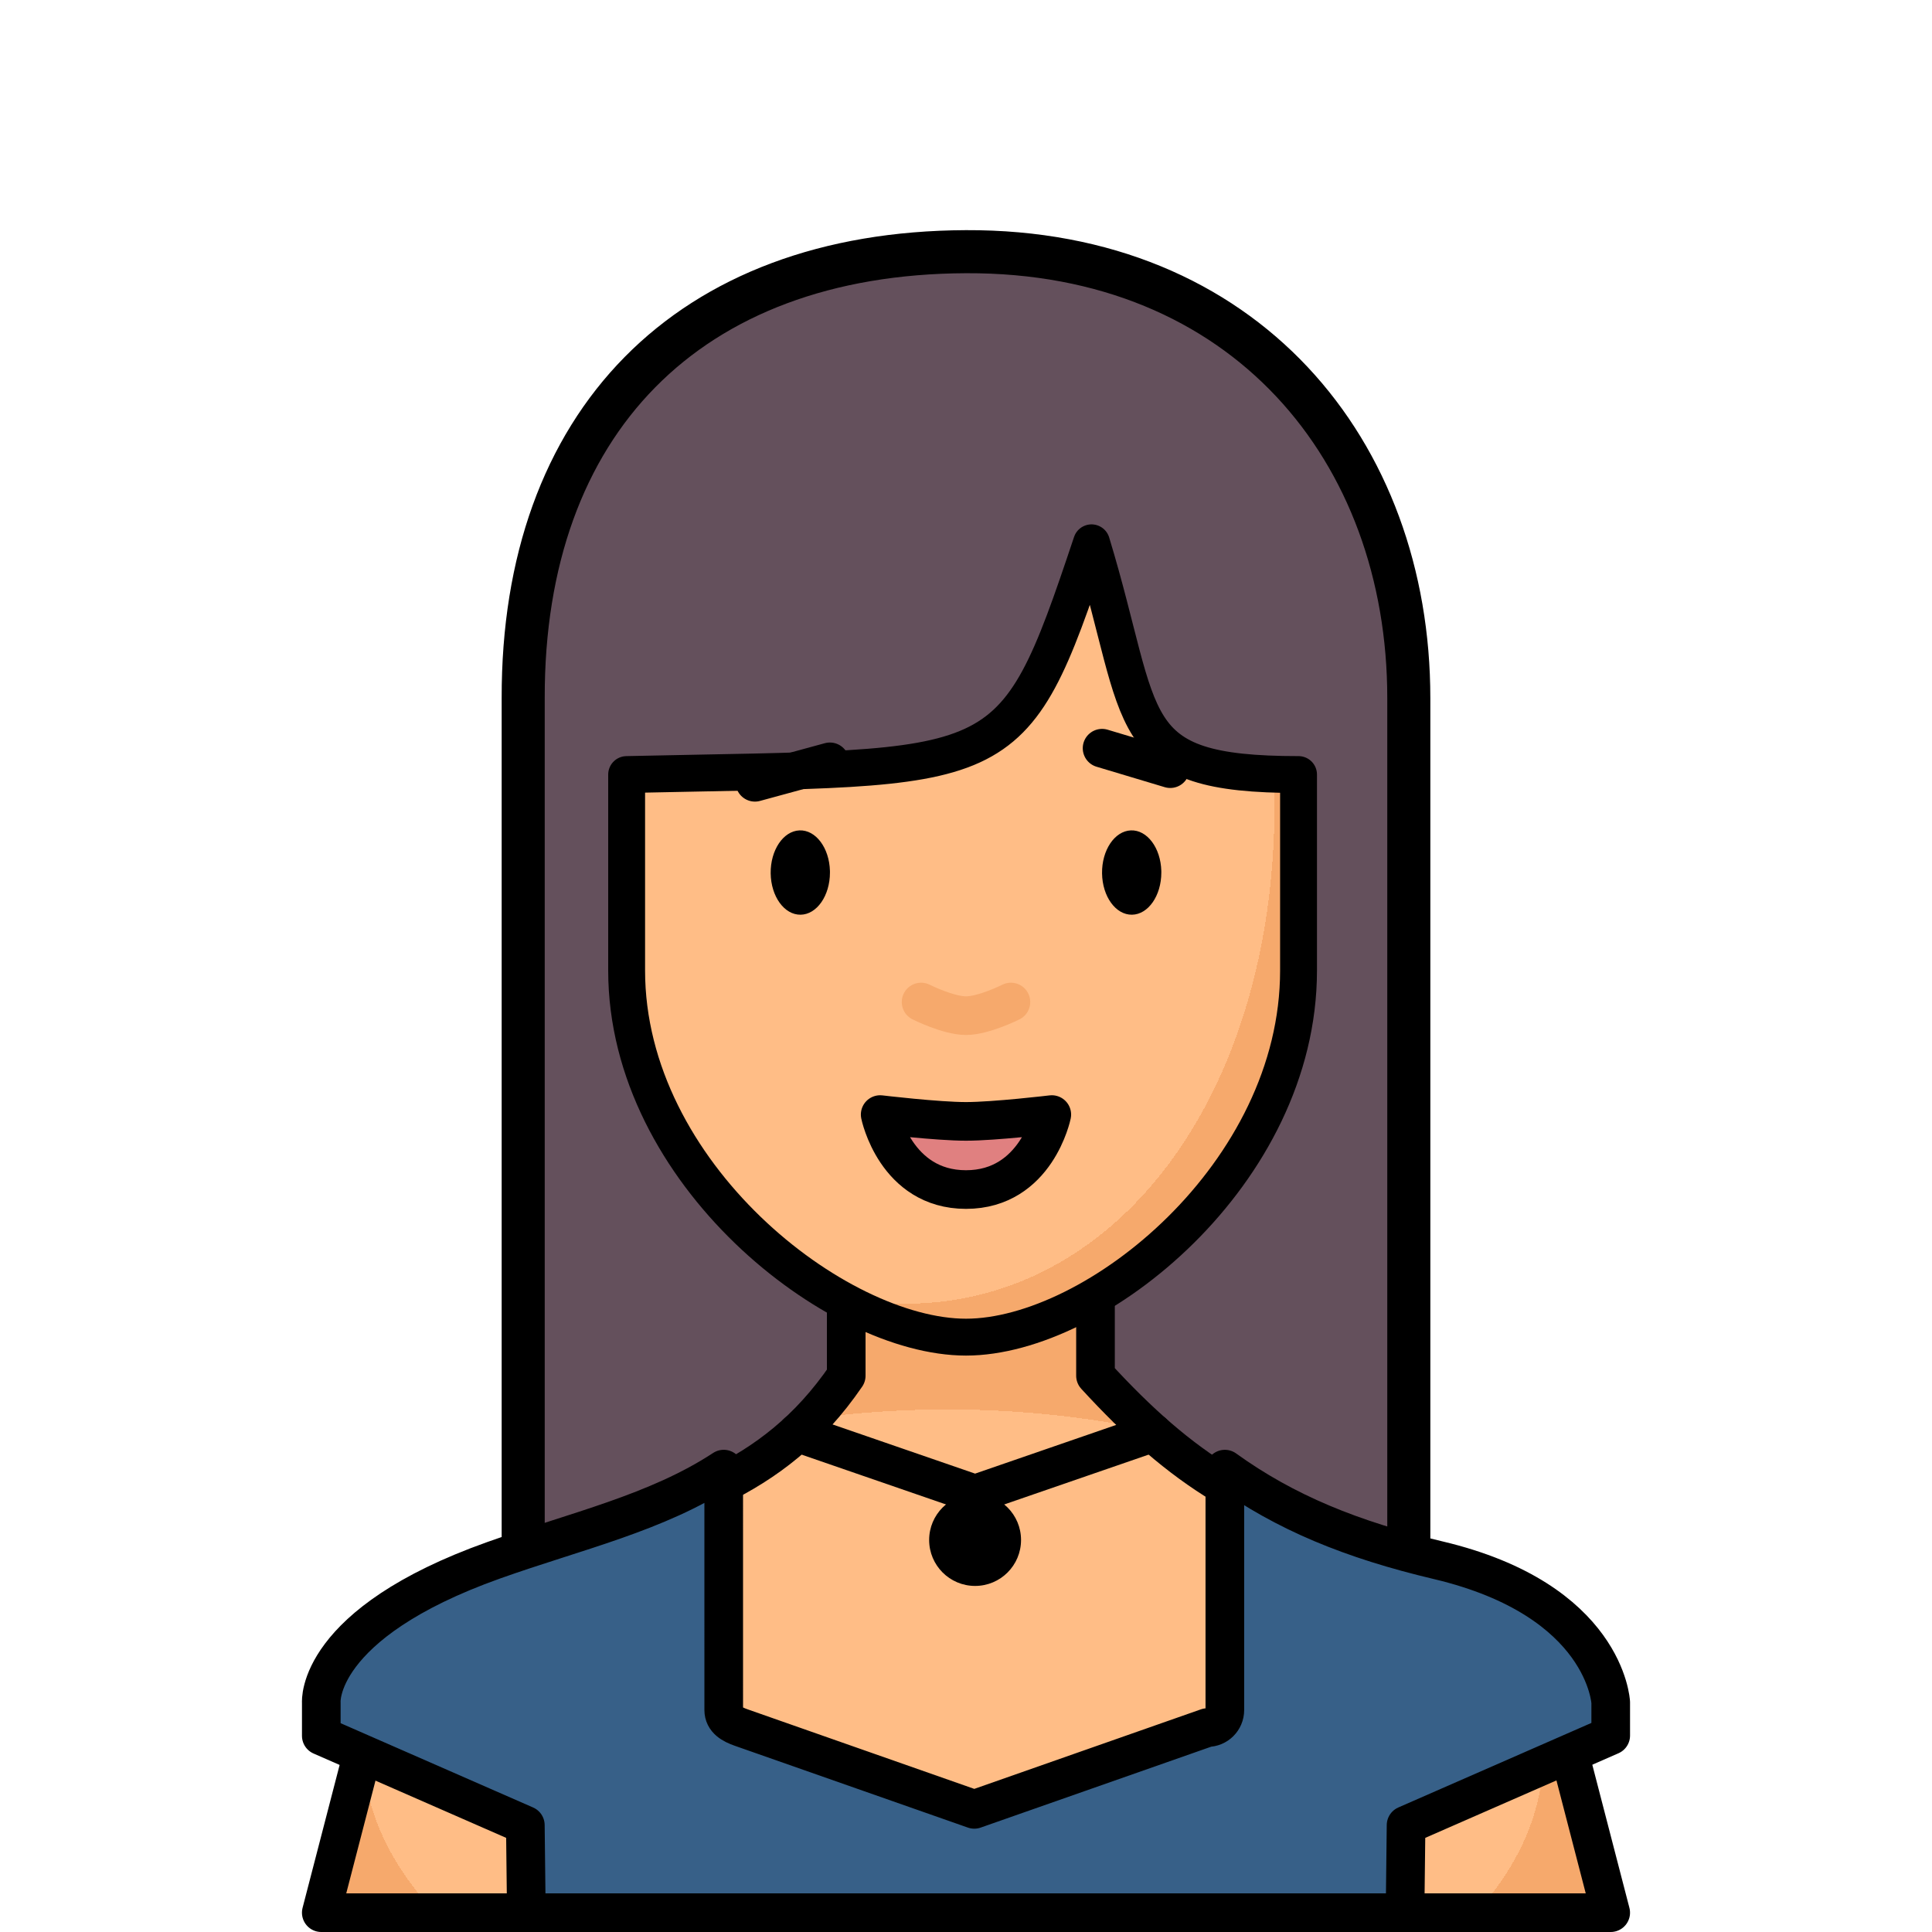
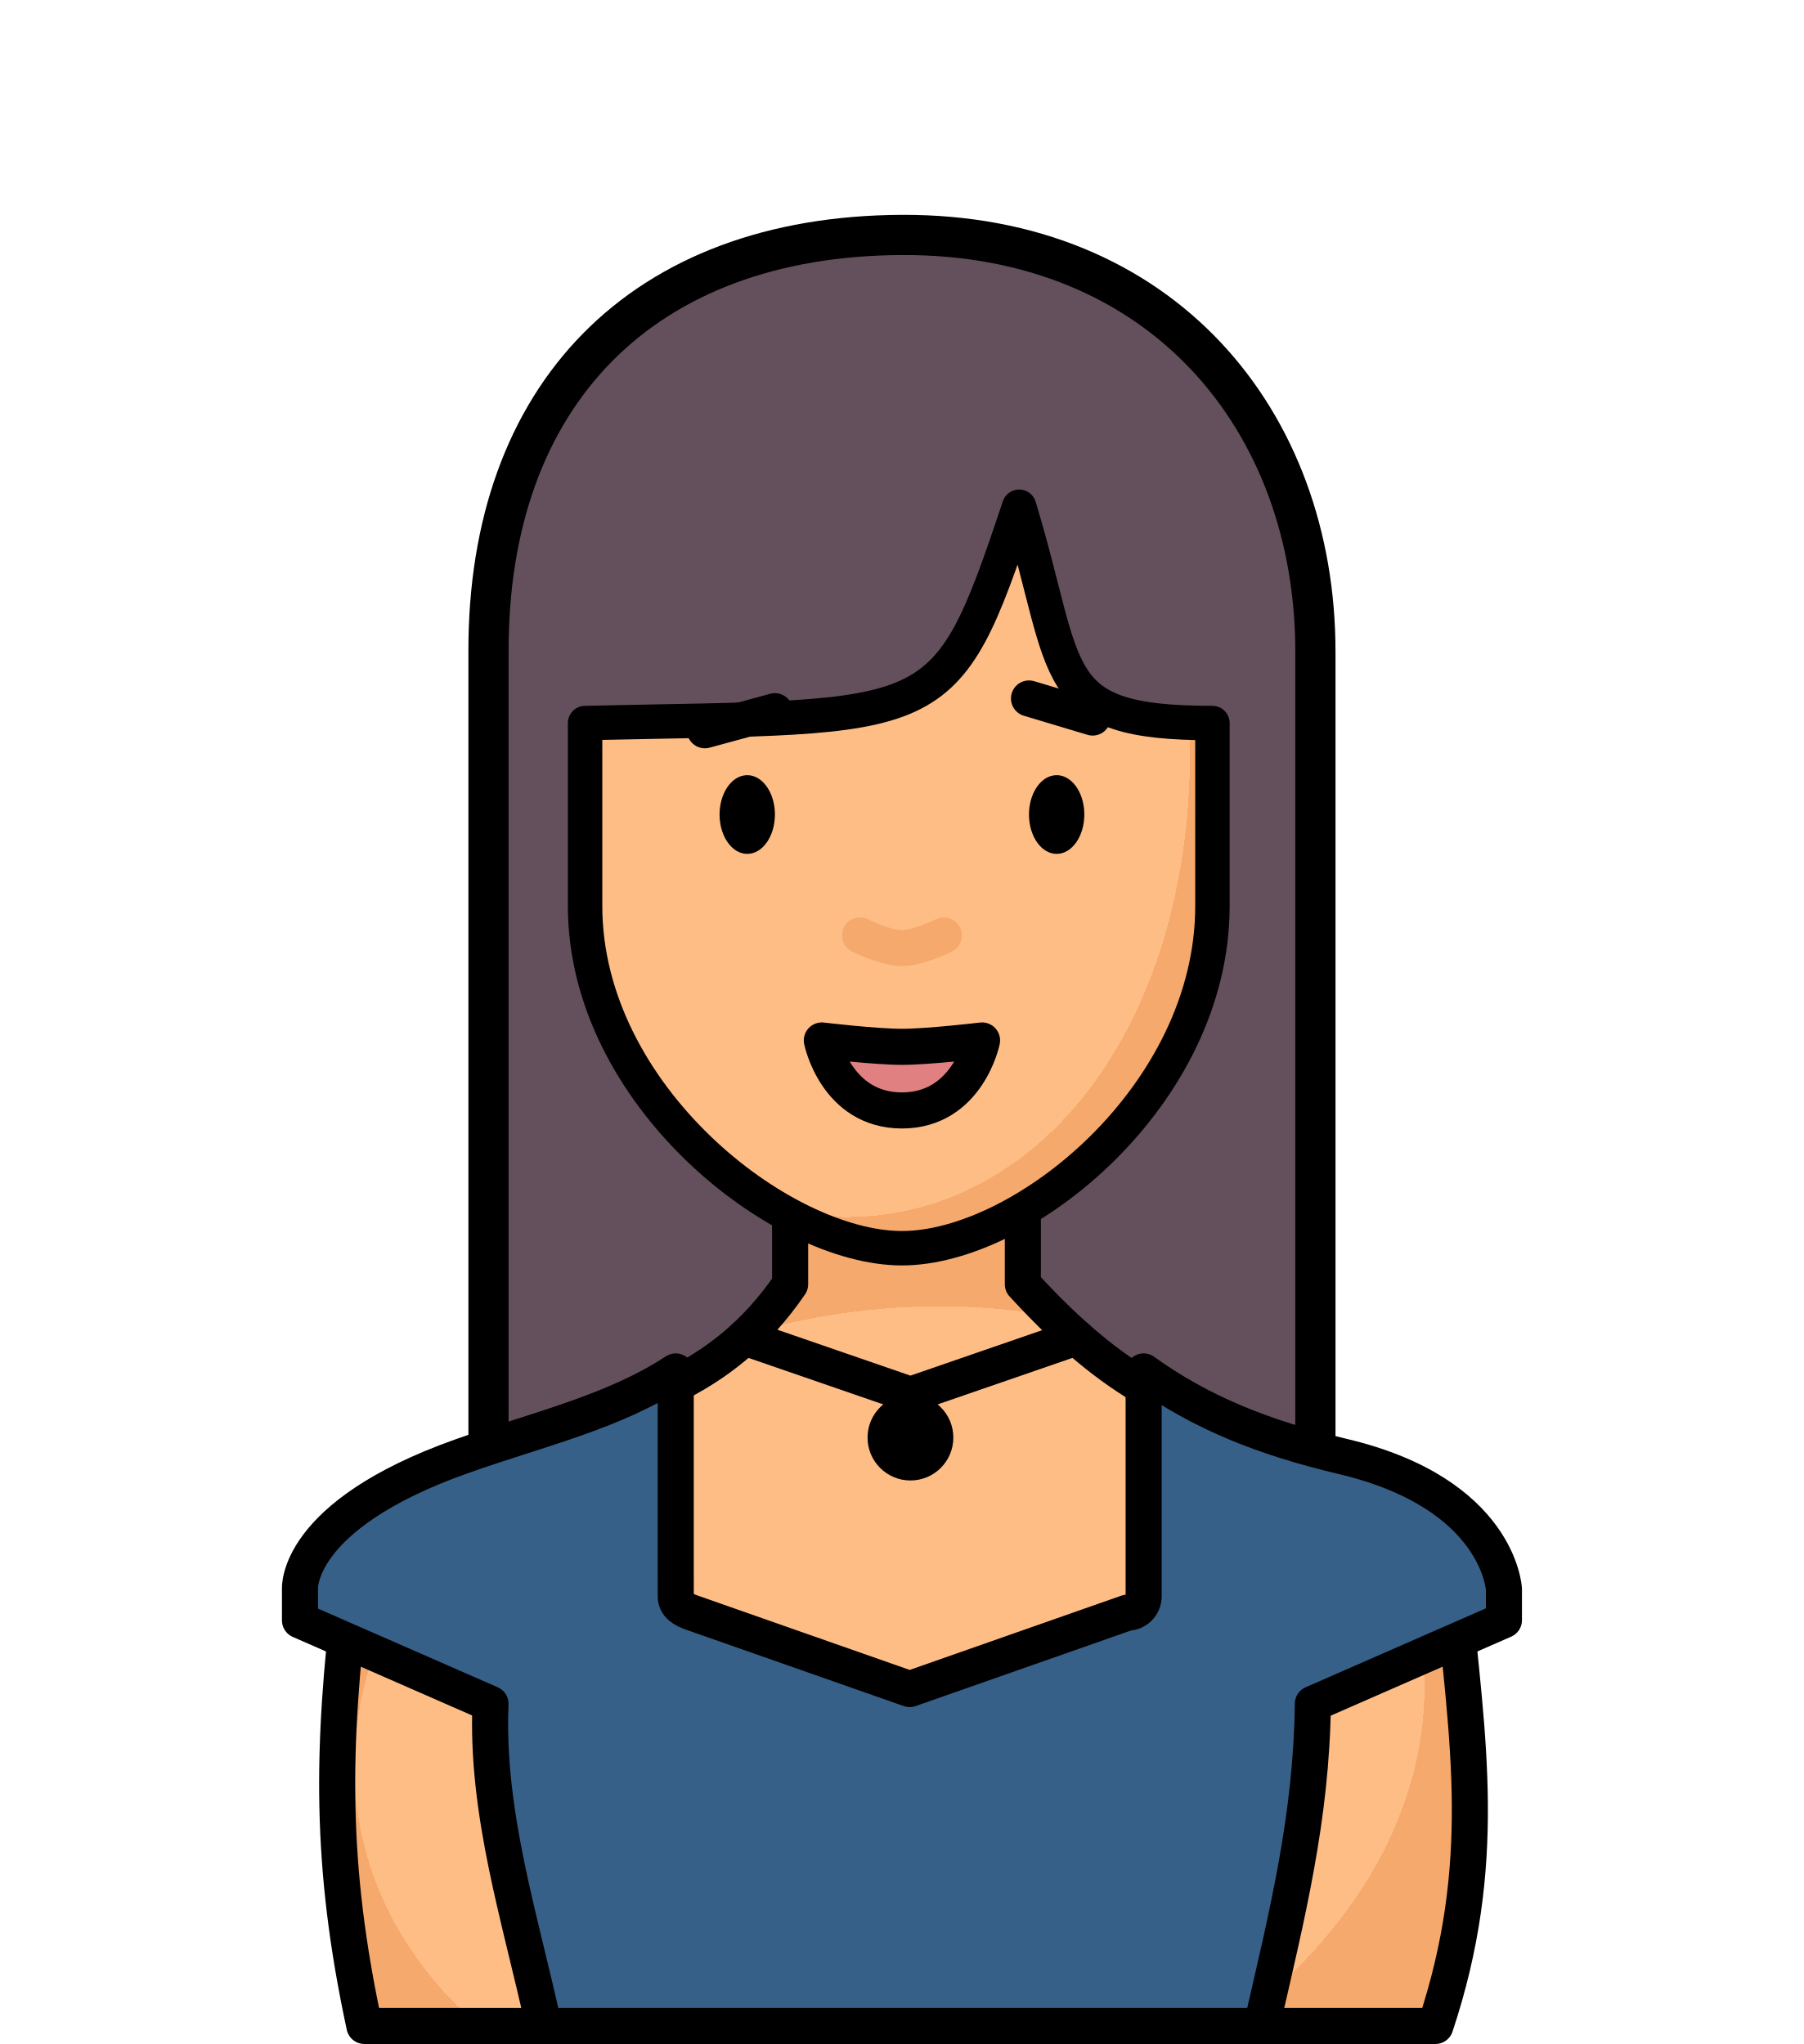
- <svg xmlns="http://www.w3.org/2000/svg" xmlns:ns2="http://www.openswatchbook.org/uri/2009/osb" xmlns:xlink="http://www.w3.org/1999/xlink" width="150mm" height="150mm" viewBox="0 0 150 150" version="1.1" id="svg3147">
+ <svg xmlns="http://www.w3.org/2000/svg" xmlns:ns2="http://www.openswatchbook.org/uri/2009/osb" xmlns:xlink="http://www.w3.org/1999/xlink" id="svg3147" version="1.1" viewBox="0 0 150 170" height="170mm" width="150mm">
  <defs id="defs3141">
-     <pattern patternUnits="userSpaceOnUse" width="8.713" height="7.611" patternTransform="translate(-2054.333,1959.279)" id="carreau-pt">
-       <rect style="fill:#800000;fill-opacity:1;stroke:none;stroke-width:1.086;stroke-linecap:round;stroke-linejoin:round;stroke-miterlimit:4;stroke-dasharray:none;stop-color:#000000" id="rect119919" width="8.713" height="7.611" x="-2.2737368e-13" y="6.2746067e-06" />
-       <path style="fill:#800000;stroke:#c11a1a;stroke-width:1.81;stroke-linecap:butt;stroke-linejoin:miter;stroke-miterlimit:4;stroke-dasharray:none;stroke-opacity:1" d="M 3.075,7.611 V 0" id="path119921" />
-       <path style="fill:#c11a1a;fill-opacity:1;stroke:#c11a1a;stroke-width:1.81;stroke-linecap:butt;stroke-linejoin:miter;stroke-miterlimit:4;stroke-dasharray:none;stroke-opacity:1" d="M 1.3287401e-5,4.79 H 8.713" id="path119923" />
+     <pattern id="carreau-pt" patternTransform="translate(-2054.333,1959.279)" height="7.611" width="8.713" patternUnits="userSpaceOnUse">
+       <rect y="6.2746067e-06" x="-2.2737368e-13" height="7.611" width="8.713" id="rect119919" style="fill:#800000;fill-opacity:1;stroke:none;stroke-width:1.086;stroke-linecap:round;stroke-linejoin:round;stroke-miterlimit:4;stroke-dasharray:none;stop-color:#000000" />
+       <path id="path119921" d="M 3.075,7.611 V 0" style="fill:#800000;stroke:#c11a1a;stroke-width:1.81;stroke-linecap:butt;stroke-linejoin:miter;stroke-miterlimit:4;stroke-dasharray:none;stroke-opacity:1" />
+       <path id="path119923" d="M 1.3287401e-5,4.79 H 8.713" style="fill:#c11a1a;fill-opacity:1;stroke:#c11a1a;stroke-width:1.81;stroke-linecap:butt;stroke-linejoin:miter;stroke-miterlimit:4;stroke-dasharray:none;stroke-opacity:1" />
    </pattern>
-     <pattern patternUnits="userSpaceOnUse" width="85" height="85" patternTransform="translate(-1862,1832)" id="pattern115842">
-       <rect style="fill:#800000;fill-opacity:1;stroke:none;stroke-width:11.339;stroke-linecap:round;stroke-linejoin:round;stroke-miterlimit:4;stroke-dasharray:none;stop-color:#000000" id="rect104700" width="85" height="85" x="3.4178149e-05" y="0" />
-       <path style="fill:#800000;stroke:#c11a1a;stroke-width:18.898;stroke-linecap:butt;stroke-linejoin:miter;stroke-miterlimit:4;stroke-dasharray:none;stroke-opacity:1" d="M 30,85 V 1.0187008e-5" id="path104779" />
-       <path style="fill:#c11a1a;fill-opacity:1;stroke:#c11a1a;stroke-width:18.898;stroke-linecap:butt;stroke-linejoin:miter;stroke-miterlimit:4;stroke-dasharray:none;stroke-opacity:1" d="M 0,53.5 H 85" id="path107256" />
+     <pattern id="pattern115842" patternTransform="translate(-1862,1832)" height="85" width="85" patternUnits="userSpaceOnUse">
+       <rect y="0" x="3.4178149e-05" height="85" width="85" id="rect104700" style="fill:#800000;fill-opacity:1;stroke:none;stroke-width:11.339;stroke-linecap:round;stroke-linejoin:round;stroke-miterlimit:4;stroke-dasharray:none;stop-color:#000000" />
+       <path id="path104779" d="M 30,85 V 1.0187008e-5" style="fill:#800000;stroke:#c11a1a;stroke-width:18.898;stroke-linecap:butt;stroke-linejoin:miter;stroke-miterlimit:4;stroke-dasharray:none;stroke-opacity:1" />
+       <path id="path107256" d="M 0,53.5 H 85" style="fill:#c11a1a;fill-opacity:1;stroke:#c11a1a;stroke-width:18.898;stroke-linecap:butt;stroke-linejoin:miter;stroke-miterlimit:4;stroke-dasharray:none;stroke-opacity:1" />
    </pattern>
-     <pattern id="carreau-vert" patternTransform="translate(-4914.837,100.0675)" height="8.541" width="9.515" patternUnits="userSpaceOnUse">
-       <rect style="color:#000000;overflow:visible;fill:url(#linearGradient4920);fill-opacity:1;stroke:#3d662c;stroke-width:1.355;stroke-linecap:square;stroke-linejoin:miter;stroke-miterlimit:4;stroke-dasharray:none;stroke-opacity:1;stop-color:#000000" id="rect4918" width="8.16" height="7.186" x="0.678" y="0.678" />
+     <pattern patternUnits="userSpaceOnUse" width="9.515" height="8.541" patternTransform="translate(-4914.837,100.0675)" id="carreau-vert">
+       <rect y="0.678" x="0.678" height="7.186" width="8.16" id="rect4918" style="color:#000000;overflow:visible;fill:url(#linearGradient4920);fill-opacity:1;stroke:#3d662c;stroke-width:1.355;stroke-linecap:square;stroke-linejoin:miter;stroke-miterlimit:4;stroke-dasharray:none;stroke-opacity:1;stop-color:#000000" />
    </pattern>
-     <linearGradient y2="37.991" x2="-1234.215" y1="37.991" x1="-1248.374" gradientTransform="matrix(0.9627156,0,0,0.8477387,1201.063,-26.7992)" gradientUnits="userSpaceOnUse" id="linearGradient4920" xlink:href="#linearGradient4905" />
-     <linearGradient ns2:paint="solid" id="linearGradient4905">
-       <stop id="stop4903" offset="0" style="stop-color:#3f9320;stop-opacity:1;" />
+     <linearGradient xlink:href="#linearGradient4905" id="linearGradient4920" gradientUnits="userSpaceOnUse" gradientTransform="matrix(0.9627156,0,0,0.8477387,1201.063,-26.7992)" x1="-1248.374" y1="37.991" x2="-1234.215" y2="37.991" />
+     <linearGradient id="linearGradient4905" ns2:paint="solid">
+       <stop style="stop-color:#3f9320;stop-opacity:1;" offset="0" id="stop4903" />
    </linearGradient>
-     <pattern id="pattern115842-0-4" patternTransform="translate(-1862,1832)" height="85" width="85" patternUnits="userSpaceOnUse">
-       <rect y="0" x="3.4178149e-05" height="85" width="85" id="rect104700-3-5" style="fill:#800000;fill-opacity:1;stroke:none;stroke-width:11.339;stroke-linecap:round;stroke-linejoin:round;stroke-miterlimit:4;stroke-dasharray:none;stop-color:#000000" />
-       <path id="path104779-9-5" d="M 30,85 V 1.0187008e-5" style="fill:#800000;stroke:#c11a1a;stroke-width:18.898;stroke-linecap:butt;stroke-linejoin:miter;stroke-miterlimit:4;stroke-dasharray:none;stroke-opacity:1" />
-       <path id="path107256-5-6" d="M 0,53.5 H 85" style="fill:#c11a1a;fill-opacity:1;stroke:#c11a1a;stroke-width:18.898;stroke-linecap:butt;stroke-linejoin:miter;stroke-miterlimit:4;stroke-dasharray:none;stroke-opacity:1" />
+     <pattern patternUnits="userSpaceOnUse" width="85" height="85" patternTransform="translate(-1862,1832)" id="pattern115842-0-4">
+       <rect style="fill:#800000;fill-opacity:1;stroke:none;stroke-width:11.339;stroke-linecap:round;stroke-linejoin:round;stroke-miterlimit:4;stroke-dasharray:none;stop-color:#000000" id="rect104700-3-5" width="85" height="85" x="3.4178149e-05" y="0" />
+       <path style="fill:#800000;stroke:#c11a1a;stroke-width:18.898;stroke-linecap:butt;stroke-linejoin:miter;stroke-miterlimit:4;stroke-dasharray:none;stroke-opacity:1" d="M 30,85 V 1.0187008e-5" id="path104779-9-5" />
+       <path style="fill:#c11a1a;fill-opacity:1;stroke:#c11a1a;stroke-width:18.898;stroke-linecap:butt;stroke-linejoin:miter;stroke-miterlimit:4;stroke-dasharray:none;stroke-opacity:1" d="M 0,53.5 H 85" id="path107256-5-6" />
    </pattern>
-     <radialGradient gradientUnits="userSpaceOnUse" gradientTransform="matrix(0.3312309,0.00270806,-0.00156891,0.1918979,-1251.872,-476.736)" r="195.663" fy="602.332" fx="-391.231" cy="602.332" cx="-391.231" id="radialGradient23876-7-7-45" xlink:href="#linearGradient853" />
+     <radialGradient xlink:href="#linearGradient853" id="radialGradient23876-7-7-45" cx="-391.285" cy="631.73" fx="-391.285" fy="631.73" r="195.663" gradientTransform="matrix(0.3182716,-0.05948973,0.04594223,0.2457922,-1286.921,-533.1078)" gradientUnits="userSpaceOnUse" />
    <linearGradient id="linearGradient853">
-       <stop style="stop-color:#ffbd86;stop-opacity:1;" offset="0" id="stop849" />
-       <stop id="stop859" offset="0.707" style="stop-color:#ffbd86;stop-opacity:1" />
-       <stop id="stop857" offset="0.707" style="stop-color:#f6a96c;stop-opacity:1" />
-       <stop style="stop-color:#f6a96c;stop-opacity:1" offset="1" id="stop851" />
+       <stop id="stop849" offset="0" style="stop-color:#ffbd86;stop-opacity:1;" />
+       <stop style="stop-color:#ffbd86;stop-opacity:1" offset="0.707" id="stop859" />
+       <stop style="stop-color:#f6a96c;stop-opacity:1" offset="0.707" id="stop857" />
+       <stop id="stop851" offset="1" style="stop-color:#f6a96c;stop-opacity:1" />
    </linearGradient>
-     <radialGradient gradientUnits="userSpaceOnUse" gradientTransform="matrix(1.544547,-0.2697189,0.4544362,2.159023,-1127.279,-812.6327)" r="29.964" fy="144.489" fx="-213.612" cy="144.489" cx="-213.612" id="radialGradient1872-12-2-7" xlink:href="#linearGradient853" />
+     <radialGradient xlink:href="#linearGradient853" id="radialGradient1872-12-2-7" cx="-213.612" cy="144.489" fx="-213.612" fy="144.489" r="29.964" gradientTransform="matrix(1.544547,-0.2697189,0.4544362,2.159023,-1127.279,-812.6327)" gradientUnits="userSpaceOnUse" />
  </defs>
  <g id="layer1">
-     <g style="mix-blend-mode:normal" transform="translate(1456.395,498.1882)" id="g49948">
-       <path d="m -1381.395,-478.648 c 21.628,-0.089 34.379,15.457 34.379,34.657 v 74.83 c 0,9.6 -15.333,14.61 -34.379,14.61 -19.046,0 -34.379,-5.01 -34.379,-14.61 v -74.83 c -0.046,-21.343 12.751,-34.568 34.379,-34.657 z" style="fill:#64505c;fill-opacity:1;stroke:#000000;stroke-width:3.343;stroke-linecap:round;stroke-linejoin:round;stop-color:#000000" id="rect59634-2-1" />
-       <path d="m -1390.694,-405.702 v 14.325 c -5.824,8.507 -13.3,9.956 -22.603,13.267 -13.88,4.94 -13.921,12.097 -13.921,12.097 l -4.233,16.325 h 100.111 l -4.233,-16.325 c 0,0 -0.371,-9.014 -13.392,-12.097 -10.082,-2.387 -15.661,-5.952 -22.376,-13.267 v -14.325 z" style="fill:url(#radialGradient23876-7-7-45);fill-opacity:1;stroke:#000000;stroke-width:3;stroke-linecap:round;stroke-linejoin:round;stroke-miterlimit:4;stroke-dasharray:none;stroke-opacity:1;stop-color:#000000" id="rect8920-7-7-3" />
-       <path d="m -1355.577,-438.052 v 15.215 c 0,15.769 -15.764,28.464 -25.818,28.464 -10.054,0 -26.348,-12.695 -26.348,-28.464 v -15.215 c 29.652,-0.659 29.861,0.676 36.094,-17.992 4.242,13.967 2.184,17.992 16.072,17.992 z" style="fill:url(#radialGradient1872-12-2-7);stroke:#000000;stroke-width:2.863;stroke-linecap:round;stroke-linejoin:round;stop-color:#000000" id="rect1621-2-7-3" />
-       <path id="path2252-4-3-8-1" d="m -1384.882,-420.391 c 0,0 2.103,1.058 3.487,1.058 1.384,0 3.487,-1.058 3.487,-1.058" style="fill:#000000;fill-opacity:0;stroke:#f6a96c;stroke-width:3;stroke-linecap:round;stroke-linejoin:miter;stroke-miterlimit:4;stroke-dasharray:none;stroke-opacity:1" />
-       <g transform="translate(-1171.659,-571.5935)" id="g2407-9-6-1">
-         <path d="m -220.299,141.149 a 2.301,3.274 0 0 1 -2.279,3.274 2.301,3.274 0 0 1 -2.323,-3.21 2.301,3.274 0 0 1 2.234,-3.336 2.301,3.274 0 0 1 2.367,3.145" style="color:#000000;overflow:visible;fill:#000000;fill-opacity:1;stroke:none;stroke-width:3;stroke-linecap:round;stroke-linejoin:round;stroke-miterlimit:4;stroke-dasharray:none;stroke-opacity:1;stop-color:#000000" id="path984-6-7-6-6" />
-         <path d="m -194.571,141.149 a 2.301,3.274 0 0 1 -2.279,3.274 2.301,3.274 0 0 1 -2.323,-3.21 2.301,3.274 0 0 1 2.234,-3.336 2.301,3.274 0 0 1 2.367,3.145" id="path984-3-2-83-3-5" style="color:#000000;overflow:visible;fill:#000000;fill-opacity:1;stroke:none;stroke-width:3;stroke-linecap:round;stroke-linejoin:round;stroke-miterlimit:4;stroke-dasharray:none;stroke-opacity:1;stop-color:#000000" />
+     <g id="g49948" transform="translate(1456.395,498.1882)" style="mix-blend-mode:normal">
+       <path id="rect59634-2-1" style="fill:#64505c;fill-opacity:1;stroke:#000000;stroke-width:3.343;stroke-linecap:round;stroke-linejoin:round;stop-color:#000000" d="m -1381.395,-478.648 c 21.628,-0.089 34.379,15.457 34.379,34.657 v 74.83 c 0,9.6 -15.333,14.61 -34.379,14.61 -19.046,0 -34.379,-5.01 -34.379,-14.61 v -74.83 c -0.046,-21.343 12.751,-34.568 34.379,-34.657 z" />
+       <path id="rect8920-7-7-3" style="fill:url(#radialGradient23876-7-7-45);fill-opacity:1;stroke:#000000;stroke-width:3;stroke-linecap:round;stroke-linejoin:round;stroke-miterlimit:4;stroke-dasharray:none;stroke-opacity:1;stop-color:#000000" d="m -1390.694,-405.702 v 14.325 c -5.824,8.507 -13.3,9.956 -22.603,13.267 -13.88,4.94 -13.921,12.097 -13.921,12.097 -1.604,13.259 -1.755,22.931 1.124,36.325 h 89.055 c 4.489,-13.47 2.664,-23.715 1.465,-36.325 0,0 -0.371,-9.014 -13.392,-12.097 -10.082,-2.387 -15.661,-5.952 -22.376,-13.267 v -14.325 z" />
+       <path id="rect1621-2-7-3" style="fill:url(#radialGradient1872-12-2-7);stroke:#000000;stroke-width:2.863;stroke-linecap:round;stroke-linejoin:round;stop-color:#000000" d="m -1355.577,-438.052 v 15.215 c 0,15.769 -15.764,28.464 -25.818,28.464 -10.054,0 -26.348,-12.695 -26.348,-28.464 v -15.215 c 29.652,-0.659 29.861,0.676 36.094,-17.992 4.242,13.967 2.184,17.992 16.072,17.992 z" />
+       <path style="fill:#000000;fill-opacity:0;stroke:#f6a96c;stroke-width:3;stroke-linecap:round;stroke-linejoin:miter;stroke-miterlimit:4;stroke-dasharray:none;stroke-opacity:1" d="m -1384.882,-420.391 c 0,0 2.103,1.058 3.487,1.058 1.384,0 3.487,-1.058 3.487,-1.058" id="path2252-4-3-8-1" />
+       <g id="g2407-9-6-1" transform="translate(-1171.659,-571.5935)">
+         <path id="path984-6-7-6-6" style="color:#000000;overflow:visible;fill:#000000;fill-opacity:1;stroke:none;stroke-width:3;stroke-linecap:round;stroke-linejoin:round;stroke-miterlimit:4;stroke-dasharray:none;stroke-opacity:1;stop-color:#000000" d="m -220.299,141.149 a 2.301,3.274 0 0 1 -2.279,3.274 2.301,3.274 0 0 1 -2.323,-3.21 2.301,3.274 0 0 1 2.234,-3.336 2.301,3.274 0 0 1 2.367,3.145" />
+         <path style="color:#000000;overflow:visible;fill:#000000;fill-opacity:1;stroke:none;stroke-width:3;stroke-linecap:round;stroke-linejoin:round;stroke-miterlimit:4;stroke-dasharray:none;stroke-opacity:1;stop-color:#000000" id="path984-3-2-83-3-5" d="m -194.571,141.149 a 2.301,3.274 0 0 1 -2.279,3.274 2.301,3.274 0 0 1 -2.323,-3.21 2.301,3.274 0 0 1 2.234,-3.336 2.301,3.274 0 0 1 2.367,3.145" />
      </g>
-       <g transform="translate(-1184.958,-555.6989)" id="g66903-7-9-63">
-         <path id="path66722-7-7-764" d="m -185.872,115.602 5.292,1.587" style="fill:none;stroke:#000000;stroke-width:3;stroke-linecap:round;stroke-linejoin:round;stroke-miterlimit:4;stroke-dasharray:none;stroke-opacity:1" />
-         <path id="path66722-1-0-3-3" d="m -212.824,118.247 5.821,-1.587" style="fill:none;stroke:#000000;stroke-width:3;stroke-linecap:round;stroke-linejoin:round;stroke-miterlimit:4;stroke-dasharray:none;stroke-opacity:1" />
+       <g id="g66903-7-9-63" transform="translate(-1184.958,-555.6989)">
+         <path style="fill:none;stroke:#000000;stroke-width:3;stroke-linecap:round;stroke-linejoin:round;stroke-miterlimit:4;stroke-dasharray:none;stroke-opacity:1" d="m -185.872,115.602 5.292,1.587" id="path66722-7-7-764" />
+         <path style="fill:none;stroke:#000000;stroke-width:3;stroke-linecap:round;stroke-linejoin:round;stroke-miterlimit:4;stroke-dasharray:none;stroke-opacity:1" d="m -212.824,118.247 5.821,-1.587" id="path66722-1-0-3-3" />
      </g>
-       <path id="path2252-8-9-7-0-6-6" d="m -1374.734,-411.653 c 0,0 -1.183,5.821 -6.662,5.821 -5.479,0 -6.662,-5.821 -6.662,-5.821 0,0 4.434,0.529 6.662,0.529 2.228,0 6.662,-0.529 6.662,-0.529 z" style="fill:#e08080;fill-opacity:1;stroke:#000000;stroke-width:3;stroke-linecap:round;stroke-linejoin:round;stroke-miterlimit:4;stroke-dasharray:none;stroke-opacity:1" />
-       <path d="m -1400.206,-384.126 c -5.191,3.405 -11.465,4.801 -17.852,7.074 -13.88,4.94 -13.392,11.039 -13.392,11.039 v 2.593 l 15.842,6.938 0.078,6.794 h 68.223 l 0.079,-6.794 15.889,-6.958 v -2.572 c 0,0 -0.371,-7.956 -13.392,-11.039 -6.699,-1.586 -11.877,-3.694 -16.567,-7.074 v 18.705 c 0,0.753 -0.607,1.36 -1.36,1.36 l -18.094,6.35 -18.093,-6.35 c -0.711,-0.249 -1.36,-0.607 -1.36,-1.36 z" style="fill:#376088;fill-opacity:1;stroke:#000000;stroke-width:3;stroke-linecap:round;stroke-linejoin:round;stroke-miterlimit:4;stroke-dasharray:none;stroke-opacity:1;stop-color:#000000" id="rect8920-8-2-96" />
-       <path id="path47609" d="m -1394.491,-386.953 13.802,4.763 13.802,-4.763" style="fill:none;stroke:#000000;stroke-width:3;stroke-linecap:round;stroke-linejoin:round;stroke-miterlimit:4;stroke-dasharray:none;stroke-opacity:1" />
-       <circle r="3.567" cy="-378.624" cx="-1380.689" id="path217080-3-0-97-0" style="fill:#000000;fill-opacity:1;stroke:none;stroke-width:2.237;stroke-linecap:round;stroke-linejoin:round;stroke-miterlimit:4;stroke-dasharray:none;stroke-opacity:1;stop-color:#000000" />
+       <path style="fill:#e08080;fill-opacity:1;stroke:#000000;stroke-width:3;stroke-linecap:round;stroke-linejoin:round;stroke-miterlimit:4;stroke-dasharray:none;stroke-opacity:1" d="m -1374.734,-411.653 c 0,0 -1.183,5.821 -6.662,5.821 -5.479,0 -6.662,-5.821 -6.662,-5.821 0,0 4.434,0.529 6.662,0.529 2.228,0 6.662,-0.529 6.662,-0.529 z" id="path2252-8-9-7-0-6-6" />
+       <path id="rect8920-8-2-96" style="fill:#376088;fill-opacity:1;stroke:#000000;stroke-width:3;stroke-linecap:round;stroke-linejoin:round;stroke-miterlimit:4;stroke-dasharray:none;stroke-opacity:1;stop-color:#000000" d="m -1400.206,-384.126 c -5.191,3.405 -11.465,4.801 -17.852,7.074 -13.88,4.94 -13.392,11.039 -13.392,11.039 v 2.593 l 15.842,6.938 c -0.385,9.12 2.499,17.916 4.432,26.794 h 59.685 c 2.141,-9.306 4.153,-17.354 4.263,-26.794 l 15.889,-6.958 v -2.572 c 0,0 -0.371,-7.956 -13.392,-11.039 -6.699,-1.586 -11.877,-3.694 -16.567,-7.074 v 18.705 c 0,0.753 -0.607,1.36 -1.36,1.36 l -18.094,6.35 -18.093,-6.35 c -0.711,-0.249 -1.36,-0.607 -1.36,-1.36 z" />
+       <path style="fill:none;stroke:#000000;stroke-width:3;stroke-linecap:round;stroke-linejoin:round;stroke-miterlimit:4;stroke-dasharray:none;stroke-opacity:1" d="m -1394.491,-386.953 13.802,4.763 13.802,-4.763" id="path47609" />
+       <circle style="fill:#000000;fill-opacity:1;stroke:none;stroke-width:2.237;stroke-linecap:round;stroke-linejoin:round;stroke-miterlimit:4;stroke-dasharray:none;stroke-opacity:1;stop-color:#000000" id="path217080-3-0-97-0" cx="-1380.689" cy="-378.624" r="3.567" />
    </g>
  </g>
</svg>
